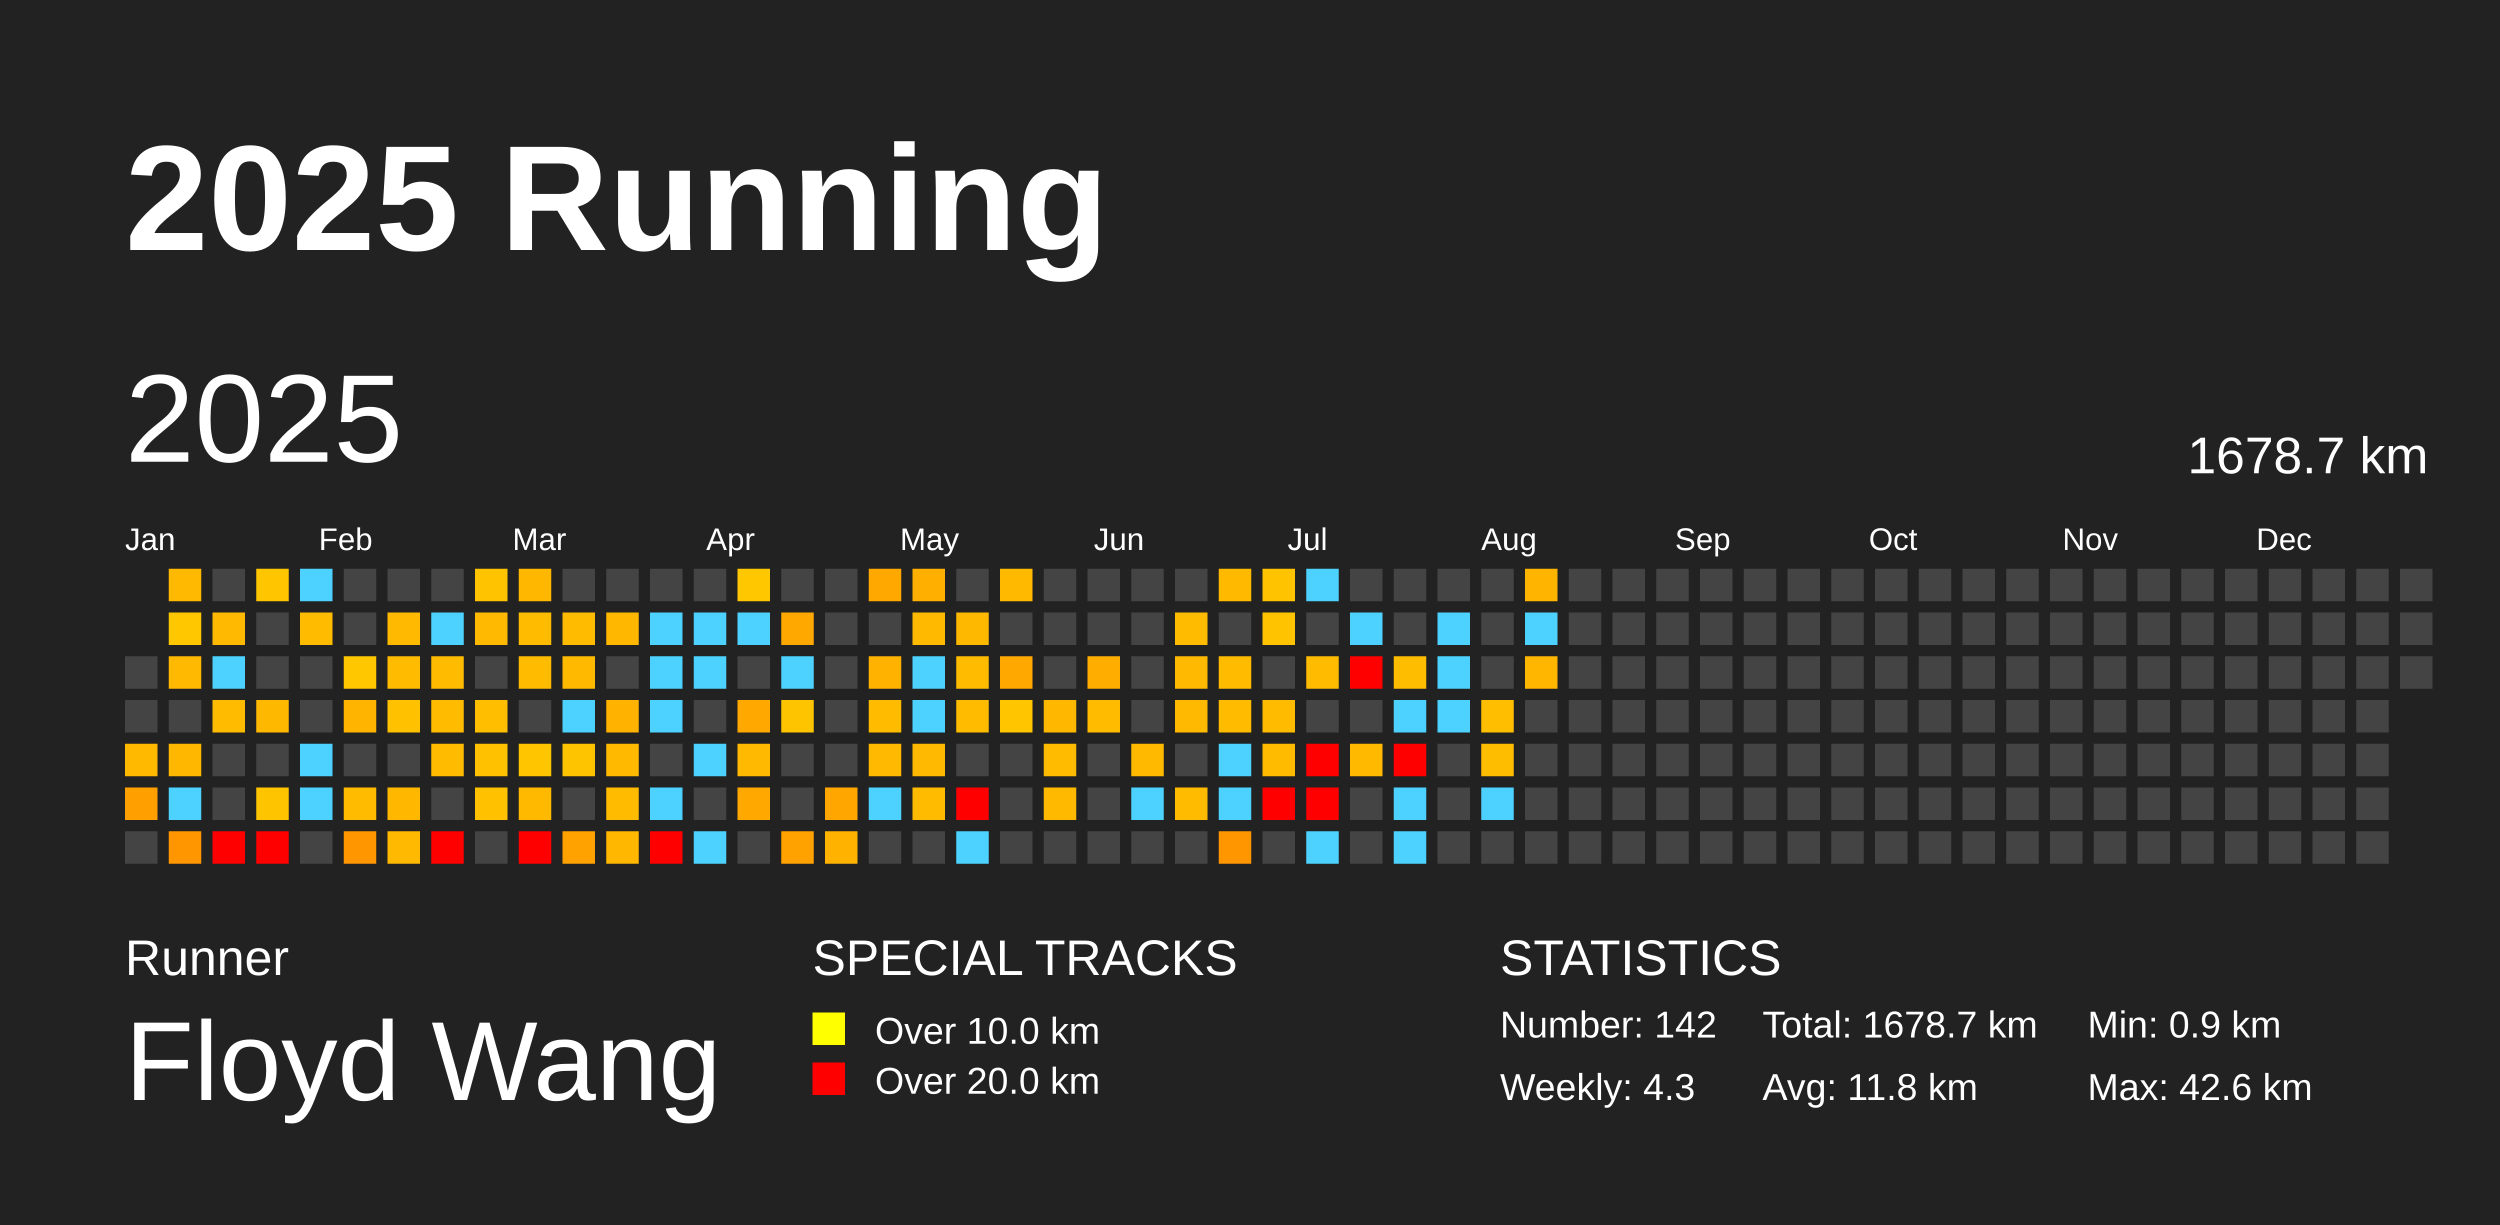
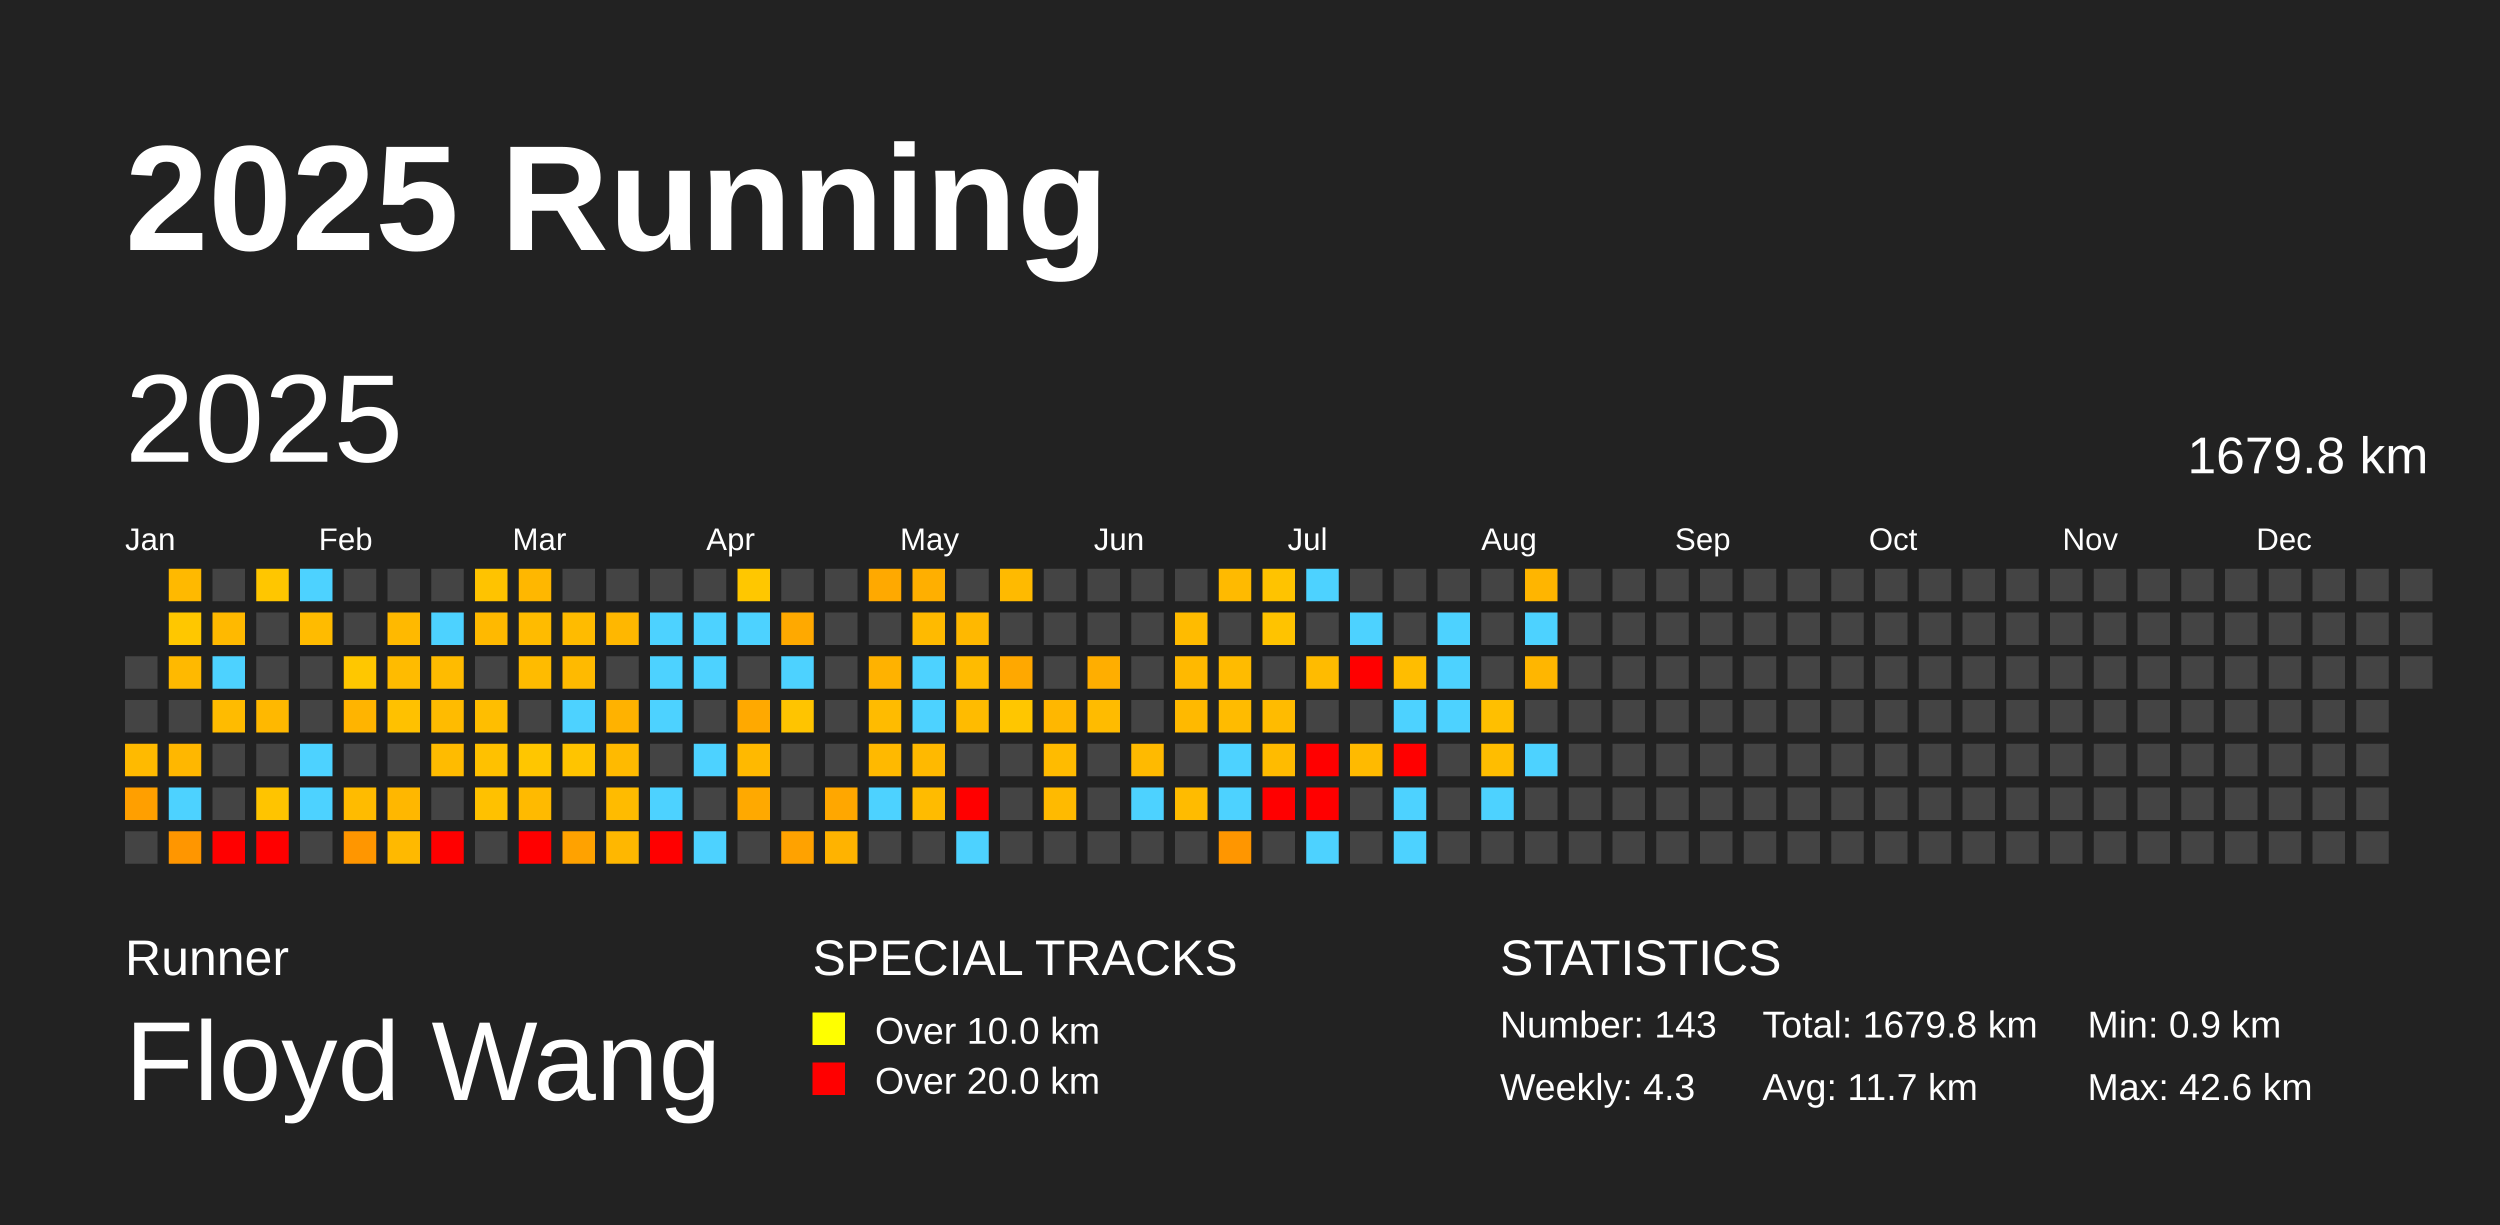
<svg xmlns="http://www.w3.org/2000/svg" baseProfile="full" height="98mm" version="1.1" viewBox="0,0,200,98" width="200mm">
  <defs />
  <rect fill="#222222" height="98" width="200" x="0" y="0" />
  <text fill="#FFFFFF" style="font-size:12px; font-family:Arial; font-weight:bold;" x="10" y="20">2025 Running</text>
  <text fill="#FFFFFF" style="font-size:4px; font-family:Arial" x="10" y="78">Runner</text>
  <text fill="#FFFFFF" style="font-size:9px; font-family:Arial" x="10" y="88">Floyd Wang</text>
  <text fill="#FFFFFF" style="font-size:4px; font-family:Arial" x="65" y="78">SPECIAL TRACKS</text>
  <rect fill="yellow" height="2.6" width="2.6" x="65" y="81" />
  <text fill="#FFFFFF" style="font-size:3px; font-family:Arial" x="70" y="83.5">Over 10.0 km</text>
  <rect fill="red" height="2.6" width="2.6" x="65" y="85" />
  <text fill="#FFFFFF" style="font-size:3px; font-family:Arial" x="70" y="87.5">Over 20.0 km</text>
  <text fill="#FFFFFF" style="font-size:4px; font-family:Arial" x="120" y="78">STATISTICS</text>
-   <text fill="#FFFFFF" style="font-size:3px; font-family:Arial" x="120" y="83">Number: 142</text>
+   <text fill="#FFFFFF" style="font-size:3px; font-family:Arial" x="120" y="83">Number: 143</text>
  <text fill="#FFFFFF" style="font-size:3px; font-family:Arial" x="120" y="88">Weekly: 4.3</text>
-   <text fill="#FFFFFF" style="font-size:3px; font-family:Arial" x="141" y="83">Total: 1678.7 km</text>
-   <text fill="#FFFFFF" style="font-size:3px; font-family:Arial" x="141" y="88">Avg: 11.8 km</text>
+   <text fill="#FFFFFF" style="font-size:3px; font-family:Arial" x="141" y="83">Total: 1679.8 km</text>
+   <text fill="#FFFFFF" style="font-size:3px; font-family:Arial" x="141" y="88">Avg: 11.7 km</text>
  <text fill="#FFFFFF" style="font-size:3px; font-family:Arial" x="167" y="83">Min: 0.9 km</text>
  <text fill="#FFFFFF" style="font-size:3px; font-family:Arial" x="167" y="88">Max: 42.6 km</text>
  <text dominant-baseline="hanging" fill="#FFFFFF" style="font-size:10.0px; font-family:Arial;" x="10" y="30">2025</text>
-   <text dominant-baseline="hanging" fill="#FFFFFF" style="font-size:4.125px; font-family:Arial;" x="175" y="35">1678.7 km</text>
+   <text dominant-baseline="hanging" fill="#FFFFFF" style="font-size:4.125px; font-family:Arial;" x="175" y="35">1679.8 km</text>
  <text fill="#FFFFFF" style="font-size:2.5px; font-family:Arial" x="10.0" y="44">Jan</text>
  <text fill="#FFFFFF" style="font-size:2.5px; font-family:Arial" x="25.5" y="44">Feb</text>
  <text fill="#FFFFFF" style="font-size:2.5px; font-family:Arial" x="41.0" y="44">Mar</text>
  <text fill="#FFFFFF" style="font-size:2.5px; font-family:Arial" x="56.5" y="44">Apr</text>
  <text fill="#FFFFFF" style="font-size:2.5px; font-family:Arial" x="72.0" y="44">May</text>
  <text fill="#FFFFFF" style="font-size:2.5px; font-family:Arial" x="87.5" y="44">Jun</text>
  <text fill="#FFFFFF" style="font-size:2.5px; font-family:Arial" x="103.0" y="44">Jul</text>
  <text fill="#FFFFFF" style="font-size:2.5px; font-family:Arial" x="118.5" y="44">Aug</text>
  <text fill="#FFFFFF" style="font-size:2.5px; font-family:Arial" x="134.0" y="44">Sep</text>
  <text fill="#FFFFFF" style="font-size:2.5px; font-family:Arial" x="149.5" y="44">Oct</text>
  <text fill="#FFFFFF" style="font-size:2.5px; font-family:Arial" x="165.0" y="44">Nov</text>
  <text fill="#FFFFFF" style="font-size:2.5px; font-family:Arial" x="180.5" y="44">Dec</text>
  <rect fill="#444444" height="2.6" width="2.6" x="10.0" y="52.5" />
  <rect fill="#444444" height="2.6" width="2.6" x="10.0" y="56.0" />
  <rect fill="#ffba00" height="2.6" width="2.6" x="10.0" y="59.5" />
  <rect fill="#ff9f00" height="2.6" width="2.6" x="10.0" y="63.0" />
  <rect fill="#444444" height="2.6" width="2.6" x="10.0" y="66.5" />
  <rect fill="#ffb900" height="2.6" width="2.6" x="13.5" y="45.5" />
  <rect fill="#ffc700" height="2.6" width="2.6" x="13.5" y="49.0" />
  <rect fill="#ffb900" height="2.6" width="2.6" x="13.5" y="52.5" />
  <rect fill="#444444" height="2.6" width="2.6" x="13.5" y="56.0" />
  <rect fill="#ffb700" height="2.6" width="2.6" x="13.5" y="59.5" />
  <rect fill="#4dd2ff" height="2.6" width="2.6" x="13.5" y="63.0" />
  <rect fill="#ff9600" height="2.6" width="2.6" x="13.5" y="66.5" />
  <rect fill="#444444" height="2.6" width="2.6" x="17.0" y="45.5" />
  <rect fill="#ffb900" height="2.6" width="2.6" x="17.0" y="49.0" />
  <rect fill="#4dd2ff" height="2.6" width="2.6" x="17.0" y="52.5" />
  <rect fill="#ffbb00" height="2.6" width="2.6" x="17.0" y="56.0" />
  <rect fill="#444444" height="2.6" width="2.6" x="17.0" y="59.5" />
  <rect fill="#444444" height="2.6" width="2.6" x="17.0" y="63.0" />
  <rect fill="red" height="2.6" width="2.6" x="17.0" y="66.5" />
  <rect fill="#ffc600" height="2.6" width="2.6" x="20.5" y="45.5" />
  <rect fill="#444444" height="2.6" width="2.6" x="20.5" y="49.0" />
  <rect fill="#444444" height="2.6" width="2.6" x="20.5" y="52.5" />
  <rect fill="#ffb800" height="2.6" width="2.6" x="20.5" y="56.0" />
  <rect fill="#444444" height="2.6" width="2.6" x="20.5" y="59.5" />
  <rect fill="#ffc400" height="2.6" width="2.6" x="20.5" y="63.0" />
  <rect fill="red" height="2.6" width="2.6" x="20.5" y="66.5" />
  <rect fill="#4dd2ff" height="2.6" width="2.6" x="24.0" y="45.5" />
  <rect fill="#ffbb00" height="2.6" width="2.6" x="24.0" y="49.0" />
  <rect fill="#444444" height="2.6" width="2.6" x="24.0" y="52.5" />
  <rect fill="#444444" height="2.6" width="2.6" x="24.0" y="56.0" />
  <rect fill="#4dd2ff" height="2.6" width="2.6" x="24.0" y="59.5" />
  <rect fill="#4dd2ff" height="2.6" width="2.6" x="24.0" y="63.0" />
  <rect fill="#444444" height="2.6" width="2.6" x="24.0" y="66.5" />
  <rect fill="#444444" height="2.6" width="2.6" x="27.5" y="45.5" />
  <rect fill="#444444" height="2.6" width="2.6" x="27.5" y="49.0" />
  <rect fill="#ffc700" height="2.6" width="2.6" x="27.5" y="52.5" />
  <rect fill="#ffb400" height="2.6" width="2.6" x="27.5" y="56.0" />
  <rect fill="#444444" height="2.6" width="2.6" x="27.5" y="59.5" />
  <rect fill="#ffbb00" height="2.6" width="2.6" x="27.5" y="63.0" />
  <rect fill="#ff9600" height="2.6" width="2.6" x="27.5" y="66.5" />
  <rect fill="#444444" height="2.6" width="2.6" x="31.0" y="45.5" />
  <rect fill="#ffb900" height="2.6" width="2.6" x="31.0" y="49.0" />
  <rect fill="#ffbb00" height="2.6" width="2.6" x="31.0" y="52.5" />
  <rect fill="#ffc100" height="2.6" width="2.6" x="31.0" y="56.0" />
  <rect fill="#444444" height="2.6" width="2.6" x="31.0" y="59.5" />
  <rect fill="#ffb700" height="2.6" width="2.6" x="31.0" y="63.0" />
  <rect fill="#ffb900" height="2.6" width="2.6" x="31.0" y="66.5" />
  <rect fill="#444444" height="2.6" width="2.6" x="34.5" y="45.5" />
  <rect fill="#4dd2ff" height="2.6" width="2.6" x="34.5" y="49.0" />
  <rect fill="#ffbb00" height="2.6" width="2.6" x="34.5" y="52.5" />
  <rect fill="#ffbb00" height="2.6" width="2.6" x="34.5" y="56.0" />
  <rect fill="#ffbb00" height="2.6" width="2.6" x="34.5" y="59.5" />
  <rect fill="#444444" height="2.6" width="2.6" x="34.5" y="63.0" />
  <rect fill="red" height="2.6" width="2.6" x="34.5" y="66.5" />
  <rect fill="#ffc300" height="2.6" width="2.6" x="38.0" y="45.5" />
  <rect fill="#ffb900" height="2.6" width="2.6" x="38.0" y="49.0" />
  <rect fill="#444444" height="2.6" width="2.6" x="38.0" y="52.5" />
  <rect fill="#ffbe00" height="2.6" width="2.6" x="38.0" y="56.0" />
  <rect fill="#ffc100" height="2.6" width="2.6" x="38.0" y="59.5" />
  <rect fill="#ffc100" height="2.6" width="2.6" x="38.0" y="63.0" />
  <rect fill="#444444" height="2.6" width="2.6" x="38.0" y="66.5" />
  <rect fill="#ffb700" height="2.6" width="2.6" x="41.5" y="45.5" />
  <rect fill="#ffbb00" height="2.6" width="2.6" x="41.5" y="49.0" />
  <rect fill="#ffbb00" height="2.6" width="2.6" x="41.5" y="52.5" />
  <rect fill="#444444" height="2.6" width="2.6" x="41.5" y="56.0" />
  <rect fill="#ffc600" height="2.6" width="2.6" x="41.5" y="59.5" />
  <rect fill="#ffba00" height="2.6" width="2.6" x="41.5" y="63.0" />
  <rect fill="red" height="2.6" width="2.6" x="41.5" y="66.5" />
  <rect fill="#444444" height="2.6" width="2.6" x="45.0" y="45.5" />
  <rect fill="#ffbb00" height="2.6" width="2.6" x="45.0" y="49.0" />
  <rect fill="#ffba00" height="2.6" width="2.6" x="45.0" y="52.5" />
  <rect fill="#4dd2ff" height="2.6" width="2.6" x="45.0" y="56.0" />
  <rect fill="#ffc400" height="2.6" width="2.6" x="45.0" y="59.5" />
  <rect fill="#444444" height="2.6" width="2.6" x="45.0" y="63.0" />
  <rect fill="#ffa200" height="2.6" width="2.6" x="45.0" y="66.5" />
  <rect fill="#444444" height="2.6" width="2.6" x="48.5" y="45.5" />
  <rect fill="#ffb700" height="2.6" width="2.6" x="48.5" y="49.0" />
  <rect fill="#444444" height="2.6" width="2.6" x="48.5" y="52.5" />
  <rect fill="#ffb200" height="2.6" width="2.6" x="48.5" y="56.0" />
  <rect fill="#ffba00" height="2.6" width="2.6" x="48.5" y="59.5" />
  <rect fill="#ffbb00" height="2.6" width="2.6" x="48.5" y="63.0" />
  <rect fill="#ffb700" height="2.6" width="2.6" x="48.5" y="66.5" />
  <rect fill="#444444" height="2.6" width="2.6" x="52.0" y="45.5" />
  <rect fill="#4dd2ff" height="2.6" width="2.6" x="52.0" y="49.0" />
  <rect fill="#4dd2ff" height="2.6" width="2.6" x="52.0" y="52.5" />
  <rect fill="#4dd2ff" height="2.6" width="2.6" x="52.0" y="56.0" />
  <rect fill="#444444" height="2.6" width="2.6" x="52.0" y="59.5" />
  <rect fill="#4dd2ff" height="2.6" width="2.6" x="52.0" y="63.0" />
  <rect fill="red" height="2.6" width="2.6" x="52.0" y="66.5" />
  <rect fill="#444444" height="2.6" width="2.6" x="55.5" y="45.5" />
  <rect fill="#4dd2ff" height="2.6" width="2.6" x="55.5" y="49.0" />
  <rect fill="#4dd2ff" height="2.6" width="2.6" x="55.5" y="52.5" />
  <rect fill="#444444" height="2.6" width="2.6" x="55.5" y="56.0" />
  <rect fill="#4dd2ff" height="2.6" width="2.6" x="55.5" y="59.5" />
  <rect fill="#444444" height="2.6" width="2.6" x="55.5" y="63.0" />
  <rect fill="#4dd2ff" height="2.6" width="2.6" x="55.5" y="66.5" />
  <rect fill="#ffc700" height="2.6" width="2.6" x="59.0" y="45.5" />
  <rect fill="#4dd2ff" height="2.6" width="2.6" x="59.0" y="49.0" />
  <rect fill="#444444" height="2.6" width="2.6" x="59.0" y="52.5" />
  <rect fill="#ffa900" height="2.6" width="2.6" x="59.0" y="56.0" />
  <rect fill="#ffb900" height="2.6" width="2.6" x="59.0" y="59.5" />
  <rect fill="#ffa900" height="2.6" width="2.6" x="59.0" y="63.0" />
  <rect fill="#444444" height="2.6" width="2.6" x="59.0" y="66.5" />
  <rect fill="#444444" height="2.6" width="2.6" x="62.5" y="45.5" />
  <rect fill="#ffa900" height="2.6" width="2.6" x="62.5" y="49.0" />
  <rect fill="#4dd2ff" height="2.6" width="2.6" x="62.5" y="52.5" />
  <rect fill="#ffc400" height="2.6" width="2.6" x="62.5" y="56.0" />
  <rect fill="#444444" height="2.6" width="2.6" x="62.5" y="59.5" />
  <rect fill="#444444" height="2.6" width="2.6" x="62.5" y="63.0" />
  <rect fill="#ffa200" height="2.6" width="2.6" x="62.5" y="66.5" />
  <rect fill="#444444" height="2.6" width="2.6" x="66.0" y="45.5" />
  <rect fill="#444444" height="2.6" width="2.6" x="66.0" y="49.0" />
  <rect fill="#444444" height="2.6" width="2.6" x="66.0" y="52.5" />
  <rect fill="#444444" height="2.6" width="2.6" x="66.0" y="56.0" />
  <rect fill="#444444" height="2.6" width="2.6" x="66.0" y="59.5" />
  <rect fill="#ffa700" height="2.6" width="2.6" x="66.0" y="63.0" />
  <rect fill="#ffb300" height="2.6" width="2.6" x="66.0" y="66.5" />
  <rect fill="#ffa900" height="2.6" width="2.6" x="69.5" y="45.5" />
  <rect fill="#444444" height="2.6" width="2.6" x="69.5" y="49.0" />
  <rect fill="#ffb200" height="2.6" width="2.6" x="69.5" y="52.5" />
  <rect fill="#ffbb00" height="2.6" width="2.6" x="69.5" y="56.0" />
  <rect fill="#ffb900" height="2.6" width="2.6" x="69.5" y="59.5" />
  <rect fill="#4dd2ff" height="2.6" width="2.6" x="69.5" y="63.0" />
  <rect fill="#444444" height="2.6" width="2.6" x="69.5" y="66.5" />
  <rect fill="#ffaf00" height="2.6" width="2.6" x="73.0" y="45.5" />
  <rect fill="#ffba00" height="2.6" width="2.6" x="73.0" y="49.0" />
  <rect fill="#4dd2ff" height="2.6" width="2.6" x="73.0" y="52.5" />
  <rect fill="#4dd2ff" height="2.6" width="2.6" x="73.0" y="56.0" />
  <rect fill="#ffb900" height="2.6" width="2.6" x="73.0" y="59.5" />
  <rect fill="#ffbb00" height="2.6" width="2.6" x="73.0" y="63.0" />
  <rect fill="#444444" height="2.6" width="2.6" x="73.0" y="66.5" />
  <rect fill="#444444" height="2.6" width="2.6" x="76.5" y="45.5" />
  <rect fill="#ffb800" height="2.6" width="2.6" x="76.5" y="49.0" />
  <rect fill="#ffbb00" height="2.6" width="2.6" x="76.5" y="52.5" />
  <rect fill="#ffbb00" height="2.6" width="2.6" x="76.5" y="56.0" />
  <rect fill="#444444" height="2.6" width="2.6" x="76.5" y="59.5" />
  <rect fill="red" height="2.6" width="2.6" x="76.5" y="63.0" />
  <rect fill="#4dd2ff" height="2.6" width="2.6" x="76.5" y="66.5" />
  <rect fill="#ffba00" height="2.6" width="2.6" x="80.0" y="45.5" />
  <rect fill="#444444" height="2.6" width="2.6" x="80.0" y="49.0" />
  <rect fill="#ffa800" height="2.6" width="2.6" x="80.0" y="52.5" />
  <rect fill="#ffc600" height="2.6" width="2.6" x="80.0" y="56.0" />
  <rect fill="#444444" height="2.6" width="2.6" x="80.0" y="59.5" />
  <rect fill="#444444" height="2.6" width="2.6" x="80.0" y="63.0" />
  <rect fill="#444444" height="2.6" width="2.6" x="80.0" y="66.5" />
  <rect fill="#444444" height="2.6" width="2.6" x="83.5" y="45.5" />
  <rect fill="#444444" height="2.6" width="2.6" x="83.5" y="49.0" />
  <rect fill="#444444" height="2.6" width="2.6" x="83.5" y="52.5" />
  <rect fill="#ffb700" height="2.6" width="2.6" x="83.5" y="56.0" />
  <rect fill="#ffbb00" height="2.6" width="2.6" x="83.5" y="59.5" />
  <rect fill="#ffba00" height="2.6" width="2.6" x="83.5" y="63.0" />
  <rect fill="#444444" height="2.6" width="2.6" x="83.5" y="66.5" />
  <rect fill="#444444" height="2.6" width="2.6" x="87.0" y="45.5" />
  <rect fill="#444444" height="2.6" width="2.6" x="87.0" y="49.0" />
  <rect fill="#ffae00" height="2.6" width="2.6" x="87.0" y="52.5" />
  <rect fill="#ffbb00" height="2.6" width="2.6" x="87.0" y="56.0" />
  <rect fill="#444444" height="2.6" width="2.6" x="87.0" y="59.5" />
  <rect fill="#444444" height="2.6" width="2.6" x="87.0" y="63.0" />
  <rect fill="#444444" height="2.6" width="2.6" x="87.0" y="66.5" />
  <rect fill="#444444" height="2.6" width="2.6" x="90.5" y="45.5" />
  <rect fill="#444444" height="2.6" width="2.6" x="90.5" y="49.0" />
  <rect fill="#444444" height="2.6" width="2.6" x="90.5" y="52.5" />
  <rect fill="#444444" height="2.6" width="2.6" x="90.5" y="56.0" />
  <rect fill="#ffba00" height="2.6" width="2.6" x="90.5" y="59.5" />
  <rect fill="#4dd2ff" height="2.6" width="2.6" x="90.5" y="63.0" />
  <rect fill="#444444" height="2.6" width="2.6" x="90.5" y="66.5" />
  <rect fill="#444444" height="2.6" width="2.6" x="94.0" y="45.5" />
  <rect fill="#ffbb00" height="2.6" width="2.6" x="94.0" y="49.0" />
  <rect fill="#ffb900" height="2.6" width="2.6" x="94.0" y="52.5" />
  <rect fill="#ffb900" height="2.6" width="2.6" x="94.0" y="56.0" />
  <rect fill="#444444" height="2.6" width="2.6" x="94.0" y="59.5" />
  <rect fill="#ffbb00" height="2.6" width="2.6" x="94.0" y="63.0" />
  <rect fill="#444444" height="2.6" width="2.6" x="94.0" y="66.5" />
  <rect fill="#ffba00" height="2.6" width="2.6" x="97.5" y="45.5" />
  <rect fill="#444444" height="2.6" width="2.6" x="97.5" y="49.0" />
  <rect fill="#ffbb00" height="2.6" width="2.6" x="97.5" y="52.5" />
  <rect fill="#ffbb00" height="2.6" width="2.6" x="97.5" y="56.0" />
  <rect fill="#4dd2ff" height="2.6" width="2.6" x="97.5" y="59.5" />
  <rect fill="#4dd2ff" height="2.6" width="2.6" x="97.5" y="63.0" />
  <rect fill="#ff9600" height="2.6" width="2.6" x="97.5" y="66.5" />
  <rect fill="#ffc300" height="2.6" width="2.6" x="101.0" y="45.5" />
  <rect fill="#ffc300" height="2.6" width="2.6" x="101.0" y="49.0" />
  <rect fill="#444444" height="2.6" width="2.6" x="101.0" y="52.5" />
  <rect fill="#ffbb00" height="2.6" width="2.6" x="101.0" y="56.0" />
  <rect fill="#ffbb00" height="2.6" width="2.6" x="101.0" y="59.5" />
  <rect fill="red" height="2.6" width="2.6" x="101.0" y="63.0" />
  <rect fill="#444444" height="2.6" width="2.6" x="101.0" y="66.5" />
  <rect fill="#4dd2ff" height="2.6" width="2.6" x="104.5" y="45.5" />
  <rect fill="#444444" height="2.6" width="2.6" x="104.5" y="49.0" />
  <rect fill="#ffbb00" height="2.6" width="2.6" x="104.5" y="52.5" />
  <rect fill="#444444" height="2.6" width="2.6" x="104.5" y="56.0" />
  <rect fill="red" height="2.6" width="2.6" x="104.5" y="59.5" />
  <rect fill="red" height="2.6" width="2.6" x="104.5" y="63.0" />
  <rect fill="#4dd2ff" height="2.6" width="2.6" x="104.5" y="66.5" />
  <rect fill="#444444" height="2.6" width="2.6" x="108.0" y="45.5" />
  <rect fill="#4dd2ff" height="2.6" width="2.6" x="108.0" y="49.0" />
  <rect fill="red" height="2.6" width="2.6" x="108.0" y="52.5" />
  <rect fill="#444444" height="2.6" width="2.6" x="108.0" y="56.0" />
  <rect fill="#ffba00" height="2.6" width="2.6" x="108.0" y="59.5" />
  <rect fill="#444444" height="2.6" width="2.6" x="108.0" y="63.0" />
  <rect fill="#444444" height="2.6" width="2.6" x="108.0" y="66.5" />
  <rect fill="#444444" height="2.6" width="2.6" x="111.5" y="45.5" />
  <rect fill="#444444" height="2.6" width="2.6" x="111.5" y="49.0" />
  <rect fill="#ffbd00" height="2.6" width="2.6" x="111.5" y="52.5" />
  <rect fill="#4dd2ff" height="2.6" width="2.6" x="111.5" y="56.0" />
  <rect fill="red" height="2.6" width="2.6" x="111.5" y="59.5" />
  <rect fill="#4dd2ff" height="2.6" width="2.6" x="111.5" y="63.0" />
  <rect fill="#4dd2ff" height="2.6" width="2.6" x="111.5" y="66.5" />
  <rect fill="#444444" height="2.6" width="2.6" x="115.0" y="45.5" />
  <rect fill="#4dd2ff" height="2.6" width="2.6" x="115.0" y="49.0" />
  <rect fill="#4dd2ff" height="2.6" width="2.6" x="115.0" y="52.5" />
  <rect fill="#4dd2ff" height="2.6" width="2.6" x="115.0" y="56.0" />
  <rect fill="#444444" height="2.6" width="2.6" x="115.0" y="59.5" />
  <rect fill="#444444" height="2.6" width="2.6" x="115.0" y="63.0" />
  <rect fill="#444444" height="2.6" width="2.6" x="115.0" y="66.5" />
  <rect fill="#444444" height="2.6" width="2.6" x="118.5" y="45.5" />
  <rect fill="#444444" height="2.6" width="2.6" x="118.5" y="49.0" />
  <rect fill="#444444" height="2.6" width="2.6" x="118.5" y="52.5" />
  <rect fill="#ffbf00" height="2.6" width="2.6" x="118.5" y="56.0" />
  <rect fill="#ffbd00" height="2.6" width="2.6" x="118.5" y="59.5" />
  <rect fill="#4dd2ff" height="2.6" width="2.6" x="118.5" y="63.0" />
  <rect fill="#444444" height="2.6" width="2.6" x="118.5" y="66.5" />
  <rect fill="#ffb500" height="2.6" width="2.6" x="122.0" y="45.5" />
  <rect fill="#4dd2ff" height="2.6" width="2.6" x="122.0" y="49.0" />
  <rect fill="#ffb600" height="2.6" width="2.6" x="122.0" y="52.5" />
  <rect fill="#444444" height="2.6" width="2.6" x="122.0" y="56.0" />
-   <rect fill="#444444" height="2.6" width="2.6" x="122.0" y="59.5" />
+   <rect fill="#4dd2ff" height="2.6" width="2.6" x="122.0" y="59.5" />
  <rect fill="#444444" height="2.6" width="2.6" x="122.0" y="63.0" />
  <rect fill="#444444" height="2.6" width="2.6" x="122.0" y="66.5" />
  <rect fill="#444444" height="2.6" width="2.6" x="125.5" y="45.5" />
  <rect fill="#444444" height="2.6" width="2.6" x="125.5" y="49.0" />
  <rect fill="#444444" height="2.6" width="2.6" x="125.5" y="52.5" />
  <rect fill="#444444" height="2.6" width="2.6" x="125.5" y="56.0" />
  <rect fill="#444444" height="2.6" width="2.6" x="125.5" y="59.5" />
  <rect fill="#444444" height="2.6" width="2.6" x="125.5" y="63.0" />
  <rect fill="#444444" height="2.6" width="2.6" x="125.5" y="66.5" />
  <rect fill="#444444" height="2.6" width="2.6" x="129.0" y="45.5" />
  <rect fill="#444444" height="2.6" width="2.6" x="129.0" y="49.0" />
  <rect fill="#444444" height="2.6" width="2.6" x="129.0" y="52.5" />
  <rect fill="#444444" height="2.6" width="2.6" x="129.0" y="56.0" />
  <rect fill="#444444" height="2.6" width="2.6" x="129.0" y="59.5" />
  <rect fill="#444444" height="2.6" width="2.6" x="129.0" y="63.0" />
  <rect fill="#444444" height="2.6" width="2.6" x="129.0" y="66.5" />
  <rect fill="#444444" height="2.6" width="2.6" x="132.5" y="45.5" />
  <rect fill="#444444" height="2.6" width="2.6" x="132.5" y="49.0" />
  <rect fill="#444444" height="2.6" width="2.6" x="132.5" y="52.5" />
  <rect fill="#444444" height="2.6" width="2.6" x="132.5" y="56.0" />
  <rect fill="#444444" height="2.6" width="2.6" x="132.5" y="59.5" />
  <rect fill="#444444" height="2.6" width="2.6" x="132.5" y="63.0" />
  <rect fill="#444444" height="2.6" width="2.6" x="132.5" y="66.5" />
  <rect fill="#444444" height="2.6" width="2.6" x="136.0" y="45.5" />
  <rect fill="#444444" height="2.6" width="2.6" x="136.0" y="49.0" />
  <rect fill="#444444" height="2.6" width="2.6" x="136.0" y="52.5" />
  <rect fill="#444444" height="2.6" width="2.6" x="136.0" y="56.0" />
  <rect fill="#444444" height="2.6" width="2.6" x="136.0" y="59.5" />
  <rect fill="#444444" height="2.6" width="2.6" x="136.0" y="63.0" />
  <rect fill="#444444" height="2.6" width="2.6" x="136.0" y="66.5" />
  <rect fill="#444444" height="2.6" width="2.6" x="139.5" y="45.5" />
  <rect fill="#444444" height="2.6" width="2.6" x="139.5" y="49.0" />
  <rect fill="#444444" height="2.6" width="2.6" x="139.5" y="52.5" />
  <rect fill="#444444" height="2.6" width="2.6" x="139.5" y="56.0" />
  <rect fill="#444444" height="2.6" width="2.6" x="139.5" y="59.5" />
  <rect fill="#444444" height="2.6" width="2.6" x="139.5" y="63.0" />
  <rect fill="#444444" height="2.6" width="2.6" x="139.5" y="66.5" />
  <rect fill="#444444" height="2.6" width="2.6" x="143.0" y="45.5" />
  <rect fill="#444444" height="2.6" width="2.6" x="143.0" y="49.0" />
  <rect fill="#444444" height="2.6" width="2.6" x="143.0" y="52.5" />
  <rect fill="#444444" height="2.6" width="2.6" x="143.0" y="56.0" />
  <rect fill="#444444" height="2.6" width="2.6" x="143.0" y="59.5" />
  <rect fill="#444444" height="2.6" width="2.6" x="143.0" y="63.0" />
  <rect fill="#444444" height="2.6" width="2.6" x="143.0" y="66.5" />
  <rect fill="#444444" height="2.6" width="2.6" x="146.5" y="45.5" />
  <rect fill="#444444" height="2.6" width="2.6" x="146.5" y="49.0" />
  <rect fill="#444444" height="2.6" width="2.6" x="146.5" y="52.5" />
  <rect fill="#444444" height="2.6" width="2.6" x="146.5" y="56.0" />
  <rect fill="#444444" height="2.6" width="2.6" x="146.5" y="59.5" />
  <rect fill="#444444" height="2.6" width="2.6" x="146.5" y="63.0" />
  <rect fill="#444444" height="2.6" width="2.6" x="146.5" y="66.5" />
  <rect fill="#444444" height="2.6" width="2.6" x="150.0" y="45.5" />
  <rect fill="#444444" height="2.6" width="2.6" x="150.0" y="49.0" />
  <rect fill="#444444" height="2.6" width="2.6" x="150.0" y="52.5" />
  <rect fill="#444444" height="2.6" width="2.6" x="150.0" y="56.0" />
  <rect fill="#444444" height="2.6" width="2.6" x="150.0" y="59.5" />
  <rect fill="#444444" height="2.6" width="2.6" x="150.0" y="63.0" />
  <rect fill="#444444" height="2.6" width="2.6" x="150.0" y="66.5" />
  <rect fill="#444444" height="2.6" width="2.6" x="153.5" y="45.5" />
  <rect fill="#444444" height="2.6" width="2.6" x="153.5" y="49.0" />
  <rect fill="#444444" height="2.6" width="2.6" x="153.5" y="52.5" />
  <rect fill="#444444" height="2.6" width="2.6" x="153.5" y="56.0" />
  <rect fill="#444444" height="2.6" width="2.6" x="153.5" y="59.5" />
  <rect fill="#444444" height="2.6" width="2.6" x="153.5" y="63.0" />
  <rect fill="#444444" height="2.6" width="2.6" x="153.5" y="66.5" />
  <rect fill="#444444" height="2.6" width="2.6" x="157.0" y="45.5" />
  <rect fill="#444444" height="2.6" width="2.6" x="157.0" y="49.0" />
  <rect fill="#444444" height="2.6" width="2.6" x="157.0" y="52.5" />
  <rect fill="#444444" height="2.6" width="2.6" x="157.0" y="56.0" />
  <rect fill="#444444" height="2.6" width="2.6" x="157.0" y="59.5" />
  <rect fill="#444444" height="2.6" width="2.6" x="157.0" y="63.0" />
  <rect fill="#444444" height="2.6" width="2.6" x="157.0" y="66.5" />
  <rect fill="#444444" height="2.6" width="2.6" x="160.5" y="45.5" />
  <rect fill="#444444" height="2.6" width="2.6" x="160.5" y="49.0" />
  <rect fill="#444444" height="2.6" width="2.6" x="160.5" y="52.5" />
  <rect fill="#444444" height="2.6" width="2.6" x="160.5" y="56.0" />
  <rect fill="#444444" height="2.6" width="2.6" x="160.5" y="59.5" />
  <rect fill="#444444" height="2.6" width="2.6" x="160.5" y="63.0" />
  <rect fill="#444444" height="2.6" width="2.6" x="160.5" y="66.5" />
  <rect fill="#444444" height="2.6" width="2.6" x="164.0" y="45.5" />
  <rect fill="#444444" height="2.6" width="2.6" x="164.0" y="49.0" />
  <rect fill="#444444" height="2.6" width="2.6" x="164.0" y="52.5" />
  <rect fill="#444444" height="2.6" width="2.6" x="164.0" y="56.0" />
  <rect fill="#444444" height="2.6" width="2.6" x="164.0" y="59.5" />
  <rect fill="#444444" height="2.6" width="2.6" x="164.0" y="63.0" />
  <rect fill="#444444" height="2.6" width="2.6" x="164.0" y="66.5" />
  <rect fill="#444444" height="2.6" width="2.6" x="167.5" y="45.5" />
  <rect fill="#444444" height="2.6" width="2.6" x="167.5" y="49.0" />
  <rect fill="#444444" height="2.6" width="2.6" x="167.5" y="52.5" />
  <rect fill="#444444" height="2.6" width="2.6" x="167.5" y="56.0" />
  <rect fill="#444444" height="2.6" width="2.6" x="167.5" y="59.5" />
  <rect fill="#444444" height="2.6" width="2.6" x="167.5" y="63.0" />
  <rect fill="#444444" height="2.6" width="2.6" x="167.5" y="66.5" />
  <rect fill="#444444" height="2.6" width="2.6" x="171.0" y="45.5" />
  <rect fill="#444444" height="2.6" width="2.6" x="171.0" y="49.0" />
  <rect fill="#444444" height="2.6" width="2.6" x="171.0" y="52.5" />
  <rect fill="#444444" height="2.6" width="2.6" x="171.0" y="56.0" />
  <rect fill="#444444" height="2.6" width="2.6" x="171.0" y="59.5" />
  <rect fill="#444444" height="2.6" width="2.6" x="171.0" y="63.0" />
  <rect fill="#444444" height="2.6" width="2.6" x="171.0" y="66.5" />
  <rect fill="#444444" height="2.6" width="2.6" x="174.5" y="45.5" />
  <rect fill="#444444" height="2.6" width="2.6" x="174.5" y="49.0" />
  <rect fill="#444444" height="2.6" width="2.6" x="174.5" y="52.5" />
  <rect fill="#444444" height="2.6" width="2.6" x="174.5" y="56.0" />
  <rect fill="#444444" height="2.6" width="2.6" x="174.5" y="59.5" />
  <rect fill="#444444" height="2.6" width="2.6" x="174.5" y="63.0" />
  <rect fill="#444444" height="2.6" width="2.6" x="174.5" y="66.5" />
  <rect fill="#444444" height="2.6" width="2.6" x="178.0" y="45.5" />
  <rect fill="#444444" height="2.6" width="2.6" x="178.0" y="49.0" />
  <rect fill="#444444" height="2.6" width="2.6" x="178.0" y="52.5" />
  <rect fill="#444444" height="2.6" width="2.6" x="178.0" y="56.0" />
  <rect fill="#444444" height="2.6" width="2.6" x="178.0" y="59.5" />
  <rect fill="#444444" height="2.6" width="2.6" x="178.0" y="63.0" />
  <rect fill="#444444" height="2.6" width="2.6" x="178.0" y="66.5" />
  <rect fill="#444444" height="2.6" width="2.6" x="181.5" y="45.5" />
  <rect fill="#444444" height="2.6" width="2.6" x="181.5" y="49.0" />
  <rect fill="#444444" height="2.6" width="2.6" x="181.5" y="52.5" />
  <rect fill="#444444" height="2.6" width="2.6" x="181.5" y="56.0" />
  <rect fill="#444444" height="2.6" width="2.6" x="181.5" y="59.5" />
  <rect fill="#444444" height="2.6" width="2.6" x="181.5" y="63.0" />
  <rect fill="#444444" height="2.6" width="2.6" x="181.5" y="66.5" />
  <rect fill="#444444" height="2.6" width="2.6" x="185.0" y="45.5" />
  <rect fill="#444444" height="2.6" width="2.6" x="185.0" y="49.0" />
  <rect fill="#444444" height="2.6" width="2.6" x="185.0" y="52.5" />
  <rect fill="#444444" height="2.6" width="2.6" x="185.0" y="56.0" />
  <rect fill="#444444" height="2.6" width="2.6" x="185.0" y="59.5" />
  <rect fill="#444444" height="2.6" width="2.6" x="185.0" y="63.0" />
  <rect fill="#444444" height="2.6" width="2.6" x="185.0" y="66.5" />
  <rect fill="#444444" height="2.6" width="2.6" x="188.5" y="45.5" />
  <rect fill="#444444" height="2.6" width="2.6" x="188.5" y="49.0" />
  <rect fill="#444444" height="2.6" width="2.6" x="188.5" y="52.5" />
  <rect fill="#444444" height="2.6" width="2.6" x="188.5" y="56.0" />
  <rect fill="#444444" height="2.6" width="2.6" x="188.5" y="59.5" />
  <rect fill="#444444" height="2.6" width="2.6" x="188.5" y="63.0" />
  <rect fill="#444444" height="2.6" width="2.6" x="188.5" y="66.5" />
  <rect fill="#444444" height="2.6" width="2.6" x="192.0" y="45.5" />
  <rect fill="#444444" height="2.6" width="2.6" x="192.0" y="49.0" />
  <rect fill="#444444" height="2.6" width="2.6" x="192.0" y="52.5" />
</svg>
